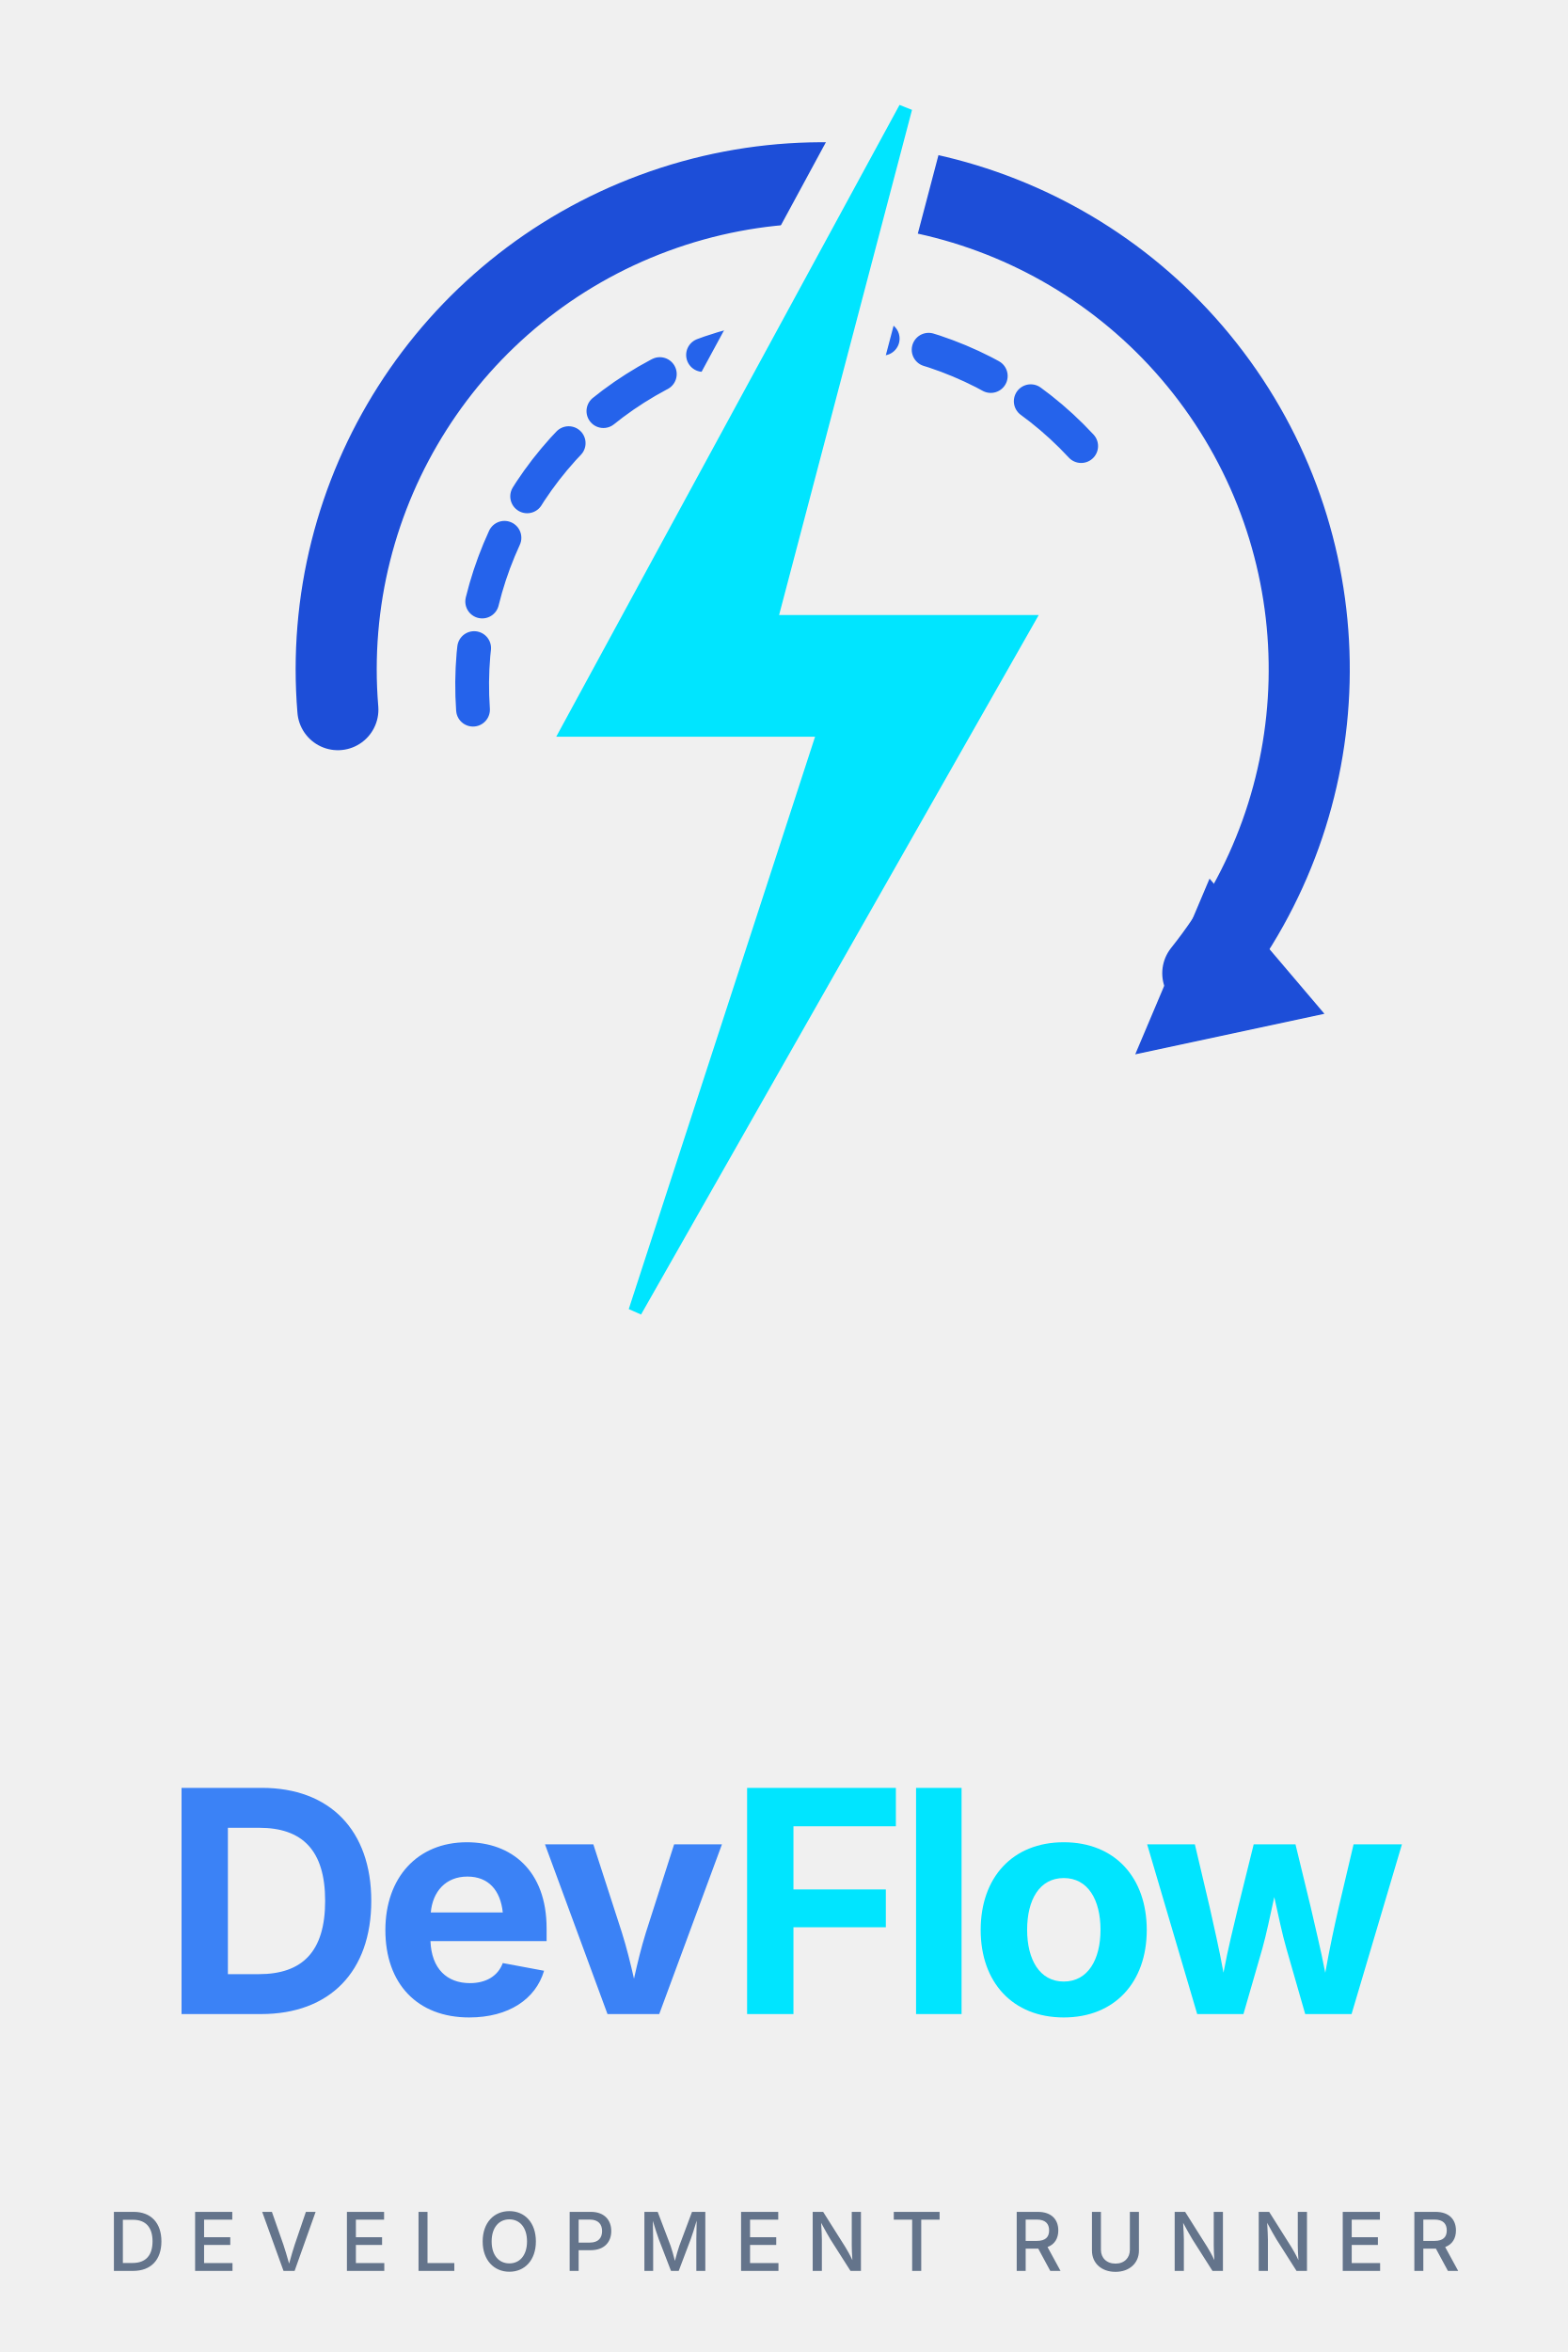
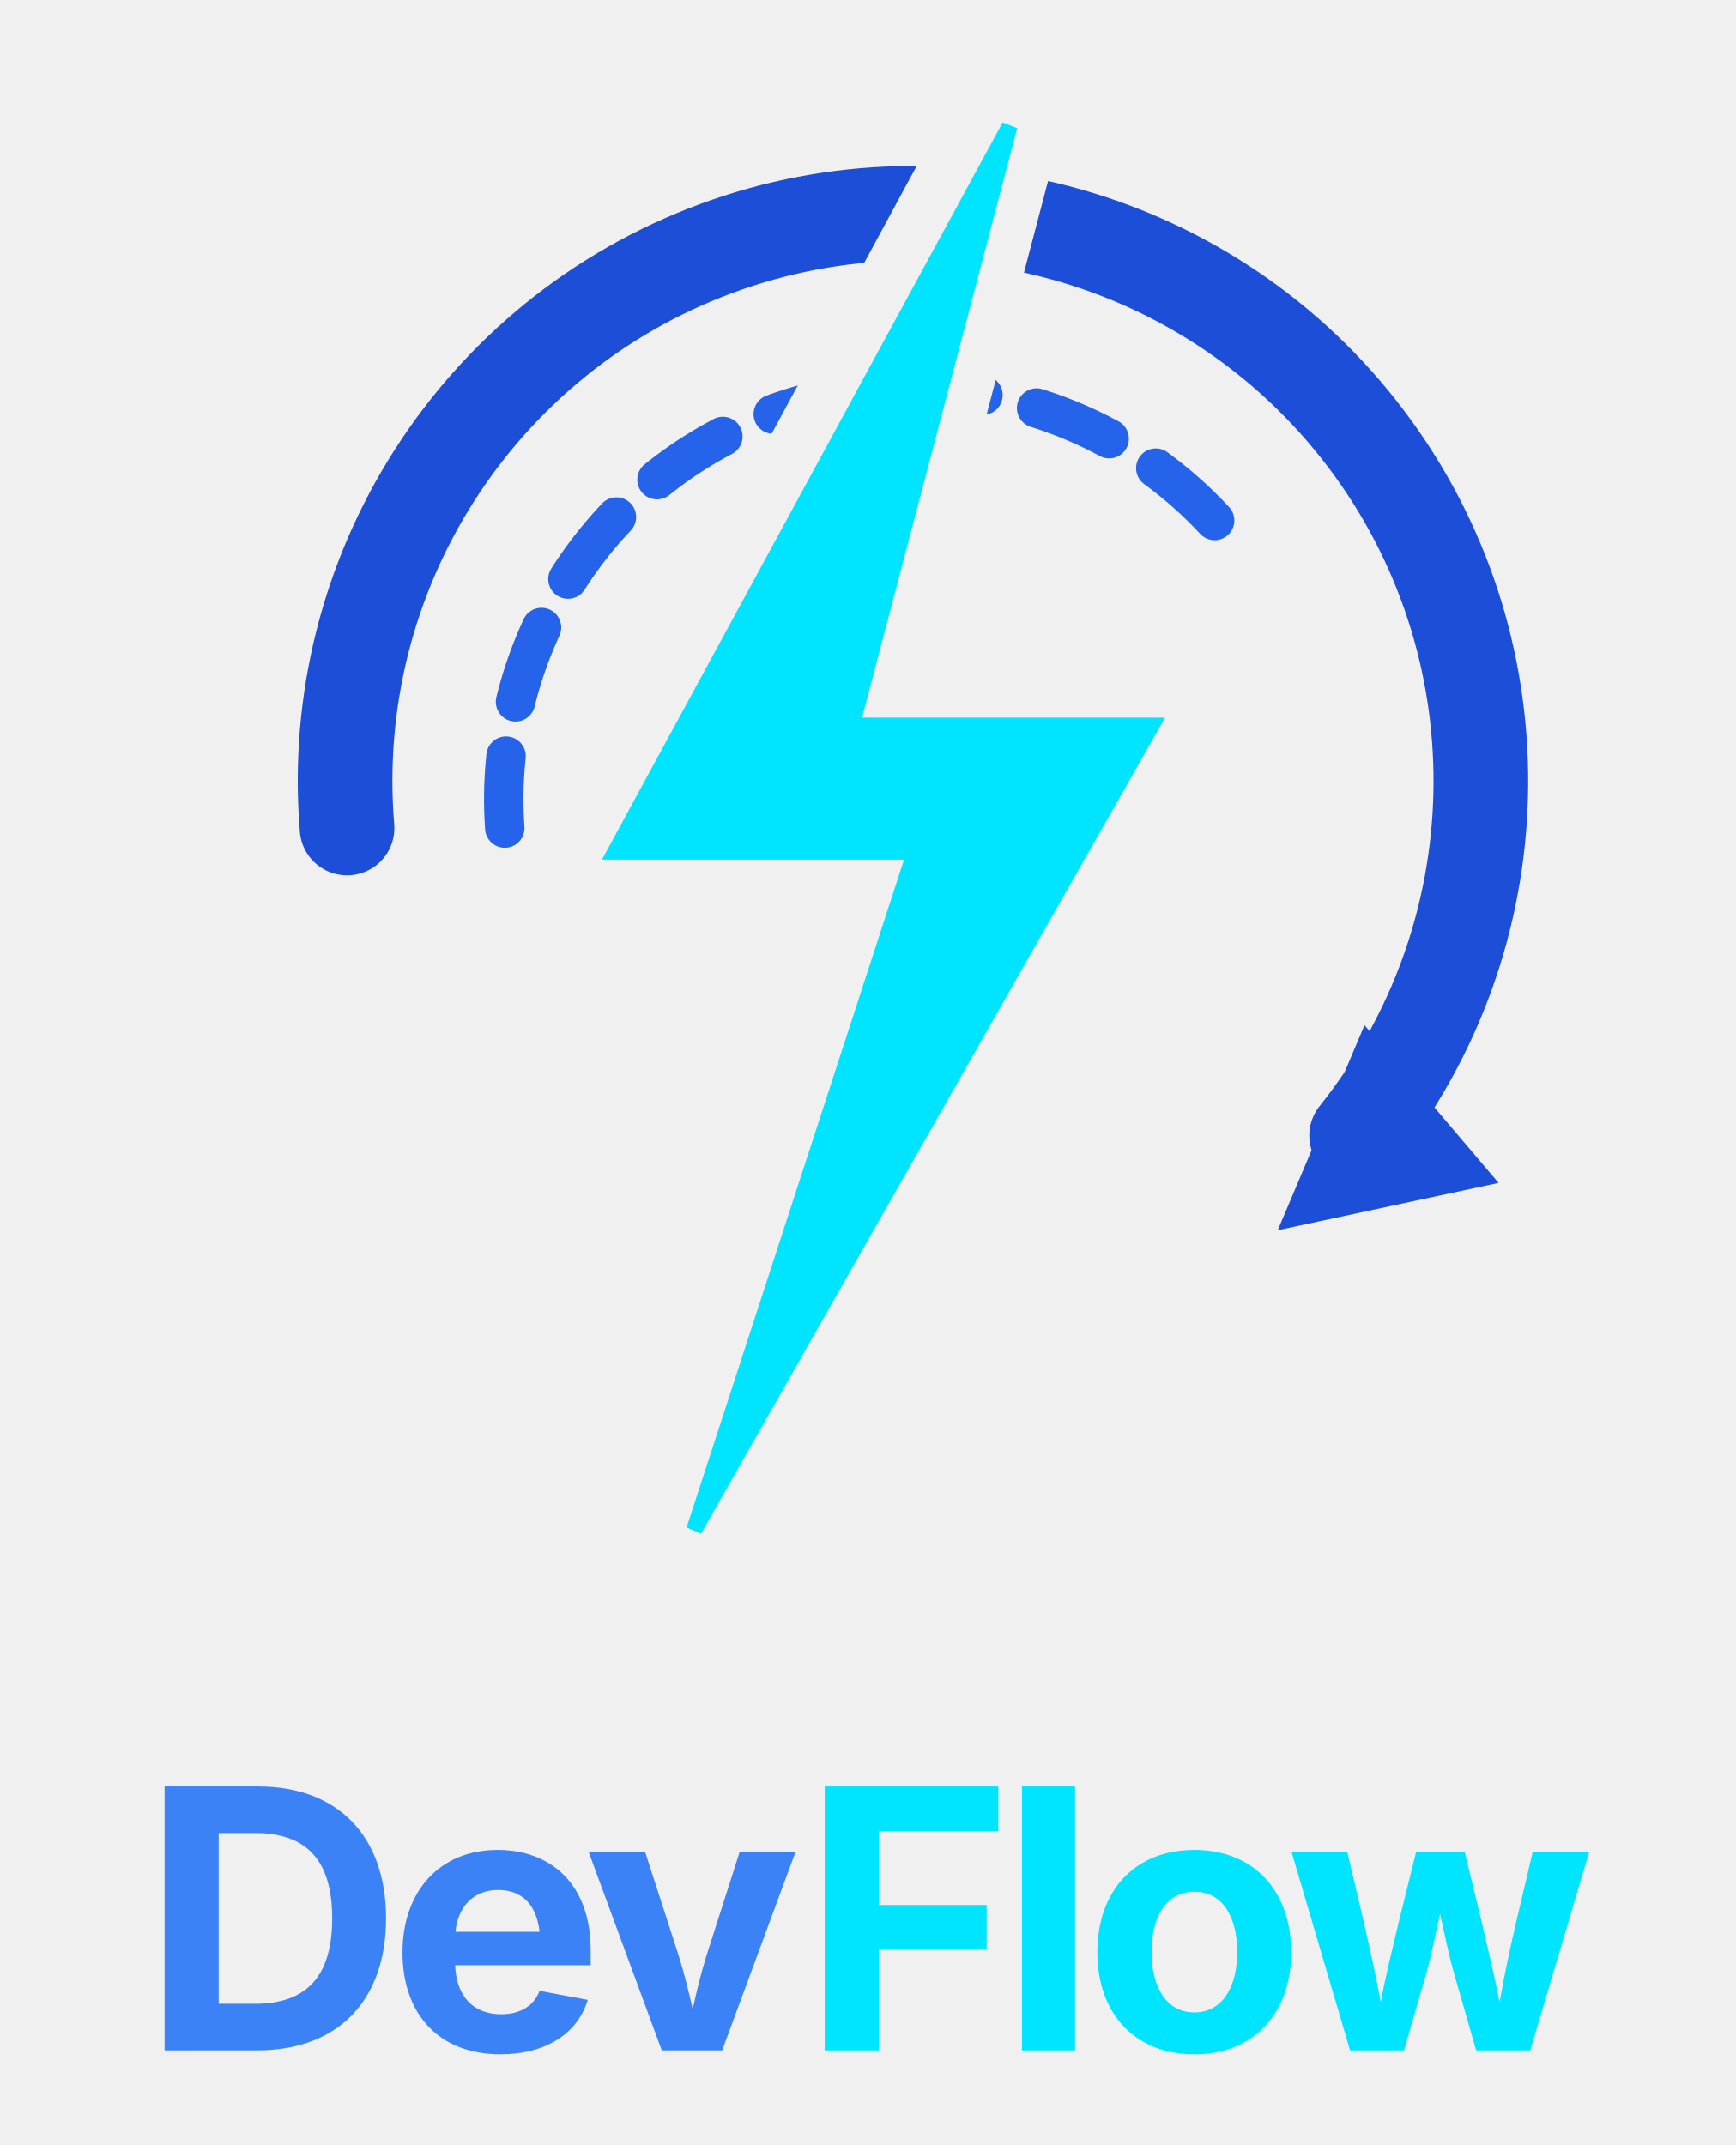
- <svg xmlns="http://www.w3.org/2000/svg" viewBox="284 110 232 348">
+ <svg xmlns="http://www.w3.org/2000/svg" viewBox="290 110 220 272">
  <defs>
    <mask id="a">
      <path fill="#fff" d="M0 0h800v560H0z" />
      <path stroke="#000" stroke-linejoin="round" stroke-width="14" d="m418 124-52 96h38l-28 86 62-106h-40z" />
    </mask>
  </defs>
  <g mask="url(#a)">
    <path fill="none" stroke="#1d4ed8" stroke-linecap="round" stroke-width="12" d="M334 215a72 72 0 1 1 128 39" />
    <path fill="#1d4ed8" d="m463 240 17 20-28 6z" />
    <path fill="none" stroke="#2563eb" stroke-dasharray="10 7" stroke-linecap="round" stroke-width="5" d="M444 176a52 52 0 0 0-90 39" />
  </g>
  <path fill="#00e5ff" stroke="#00e5ff" stroke-width="2" d="m418 126-50 92h38l-28 86 58-102h-38z" />
-   <text x="400" y="408" fill="#3b82f6" font-family="system-ui, -apple-system, 'SF Pro Display', 'Inter', 'Geist', sans-serif" font-size="46" font-weight="700" letter-spacing="-.04em" text-anchor="middle">Dev<tspan fill="#00e5ff">Flow</tspan>
+   <text x="400" y="370" fill="#3b82f6" font-family="system-ui, -apple-system, 'SF Pro Display', 'Inter', 'Geist', sans-serif" font-size="46" font-weight="700" letter-spacing="-.04em" text-anchor="middle">Dev<tspan fill="#00e5ff">Flow</tspan>
  </text>
-   <text x="400" y="446" fill="#64748b" font-family="system-ui, -apple-system, 'SF Pro Text', 'Inter', sans-serif" font-size="12" font-weight="500" letter-spacing=".28em" text-anchor="middle">DEVELOPMENT RUNNER</text>
</svg>
